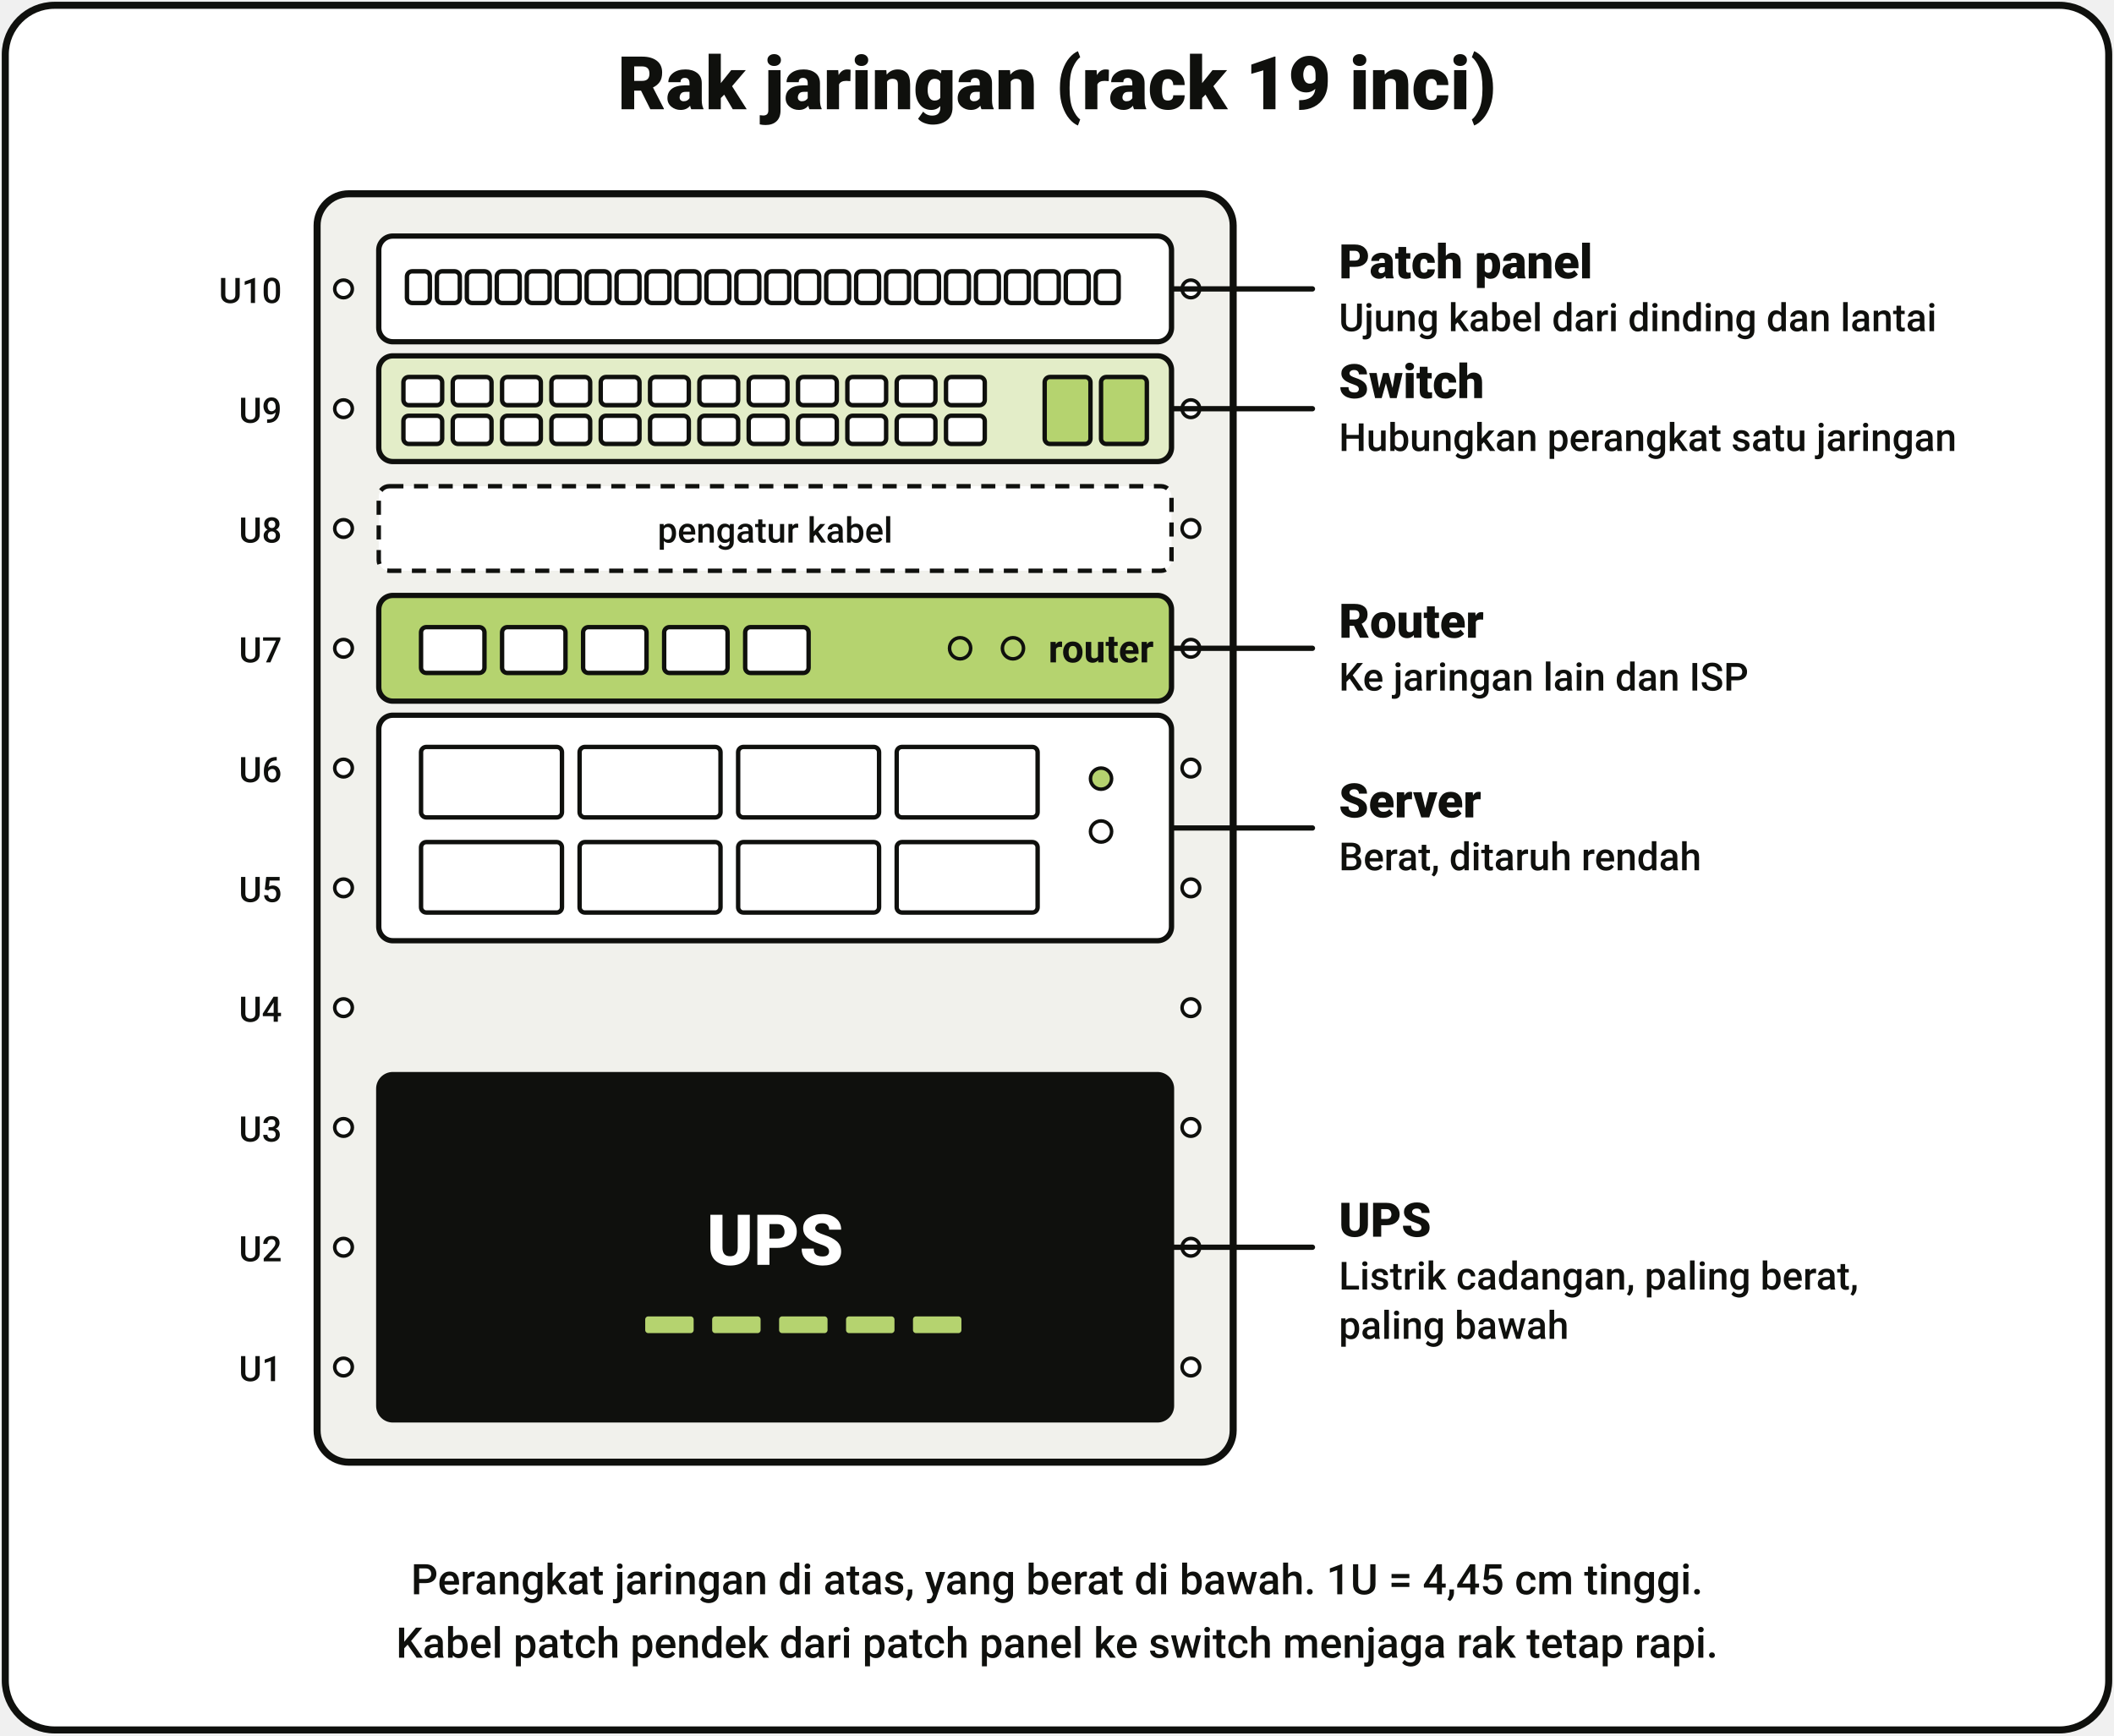
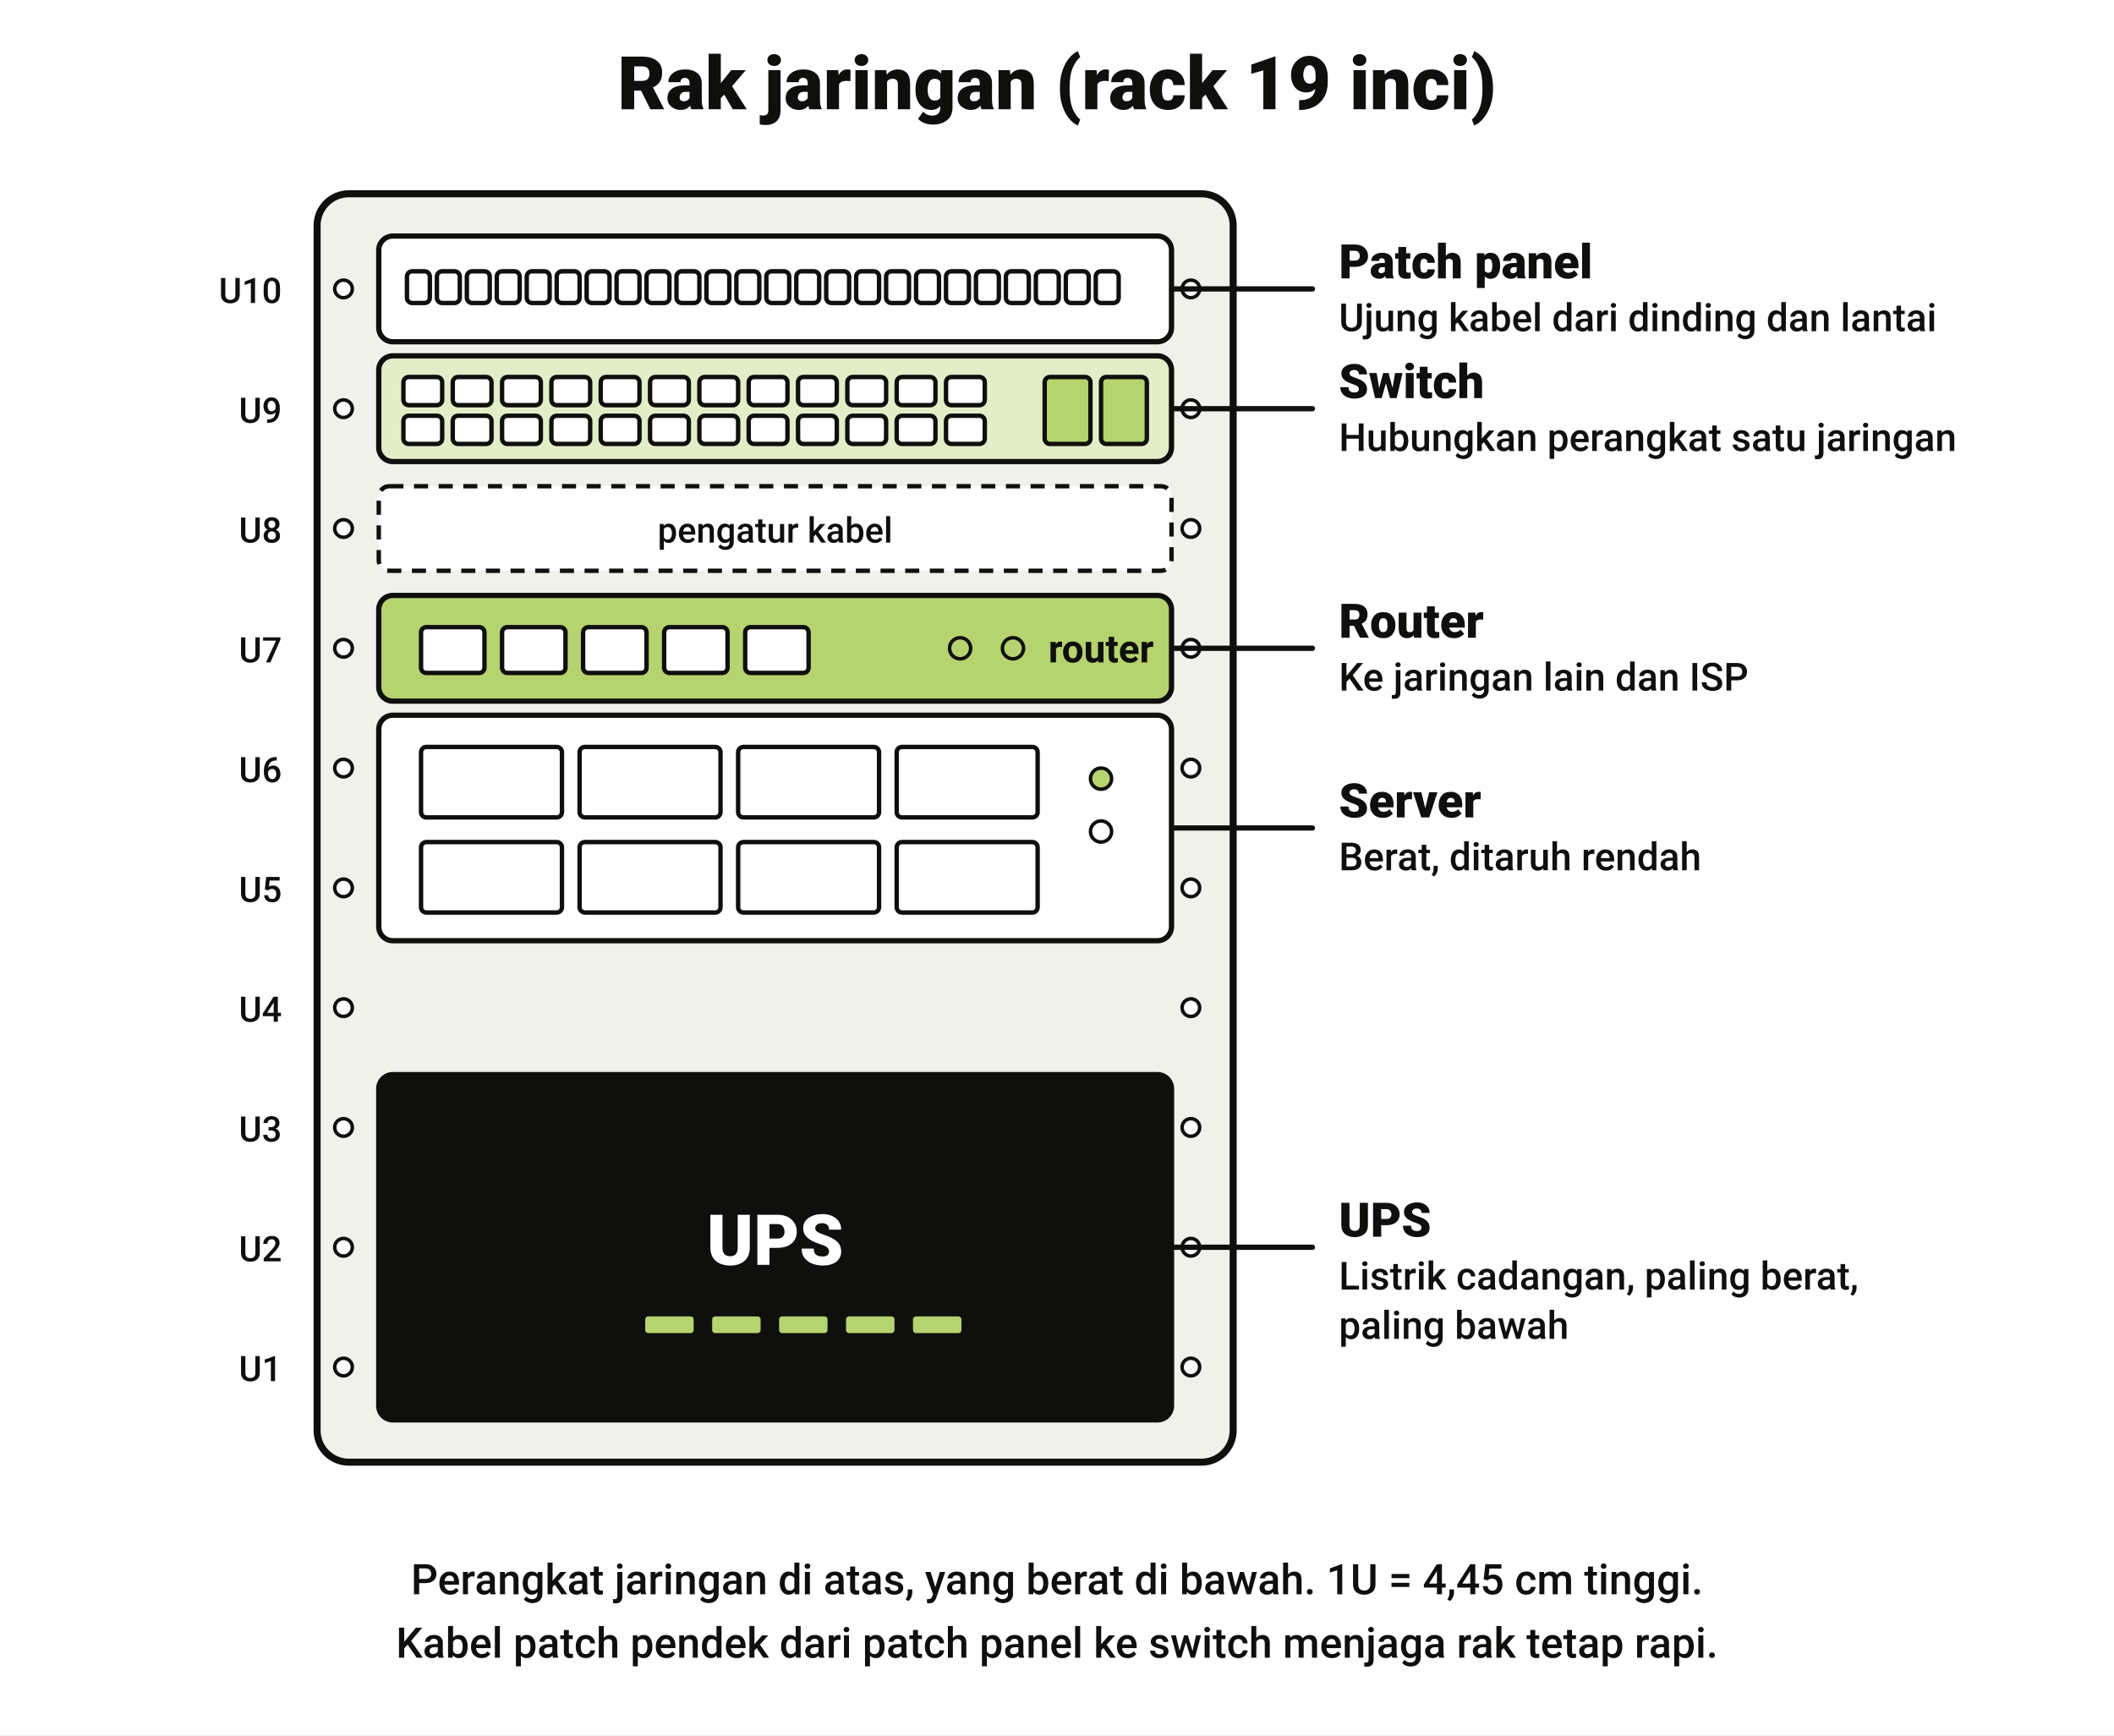
<svg xmlns="http://www.w3.org/2000/svg" viewBox="0 0 1200 985" width="1200" height="985" role="img" aria-labelledby="t" font-family="system-ui, 'Segoe UI', Roboto, sans-serif">
  <defs />
-   <rect x="3" y="3" width="1194" height="979" rx="28" fill="#ffffff" stroke="#0f100d" stroke-width="4" />
+   <rect width="1200" height="985" fill="#ffffff" />
  <text x="600" y="62" font-size="42" font-weight="800" text-anchor="middle" fill="#0f100d">Rak jaringan (rack 19 inci)</text>
  <rect x="180" y="110" width="520" height="720" rx="18" fill="#f1f1ec" stroke="#0f100d" stroke-width="4" />
  <text x="160" y="784" font-size="20" font-weight="500" text-anchor="end" fill="#0f100d">U1</text>
  <text x="160" y="716" font-size="20" font-weight="500" text-anchor="end" fill="#0f100d">U2</text>
  <text x="160" y="648" font-size="20" font-weight="500" text-anchor="end" fill="#0f100d">U3</text>
  <text x="160" y="580" font-size="20" font-weight="500" text-anchor="end" fill="#0f100d">U4</text>
  <text x="160" y="512" font-size="20" font-weight="500" text-anchor="end" fill="#0f100d">U5</text>
  <text x="160" y="444" font-size="20" font-weight="500" text-anchor="end" fill="#0f100d">U6</text>
  <text x="160" y="376" font-size="20" font-weight="500" text-anchor="end" fill="#0f100d">U7</text>
  <text x="160" y="308" font-size="20" font-weight="500" text-anchor="end" fill="#0f100d">U8</text>
  <text x="160" y="240" font-size="20" font-weight="500" text-anchor="end" fill="#0f100d">U9</text>
  <text x="160" y="172" font-size="20" font-weight="500" text-anchor="end" fill="#0f100d">U10</text>
  <circle cx="195" cy="164" r="5" fill="#ffffff" stroke="#0f100d" stroke-width="2" />
  <circle cx="195" cy="232" r="5" fill="#ffffff" stroke="#0f100d" stroke-width="2" />
  <circle cx="195" cy="300" r="5" fill="#ffffff" stroke="#0f100d" stroke-width="2" />
  <circle cx="195" cy="368" r="5" fill="#ffffff" stroke="#0f100d" stroke-width="2" />
  <circle cx="195" cy="436" r="5" fill="#ffffff" stroke="#0f100d" stroke-width="2" />
  <circle cx="195" cy="504" r="5" fill="#ffffff" stroke="#0f100d" stroke-width="2" />
  <circle cx="195" cy="572" r="5" fill="#ffffff" stroke="#0f100d" stroke-width="2" />
  <circle cx="195" cy="640" r="5" fill="#ffffff" stroke="#0f100d" stroke-width="2" />
  <circle cx="195" cy="708" r="5" fill="#ffffff" stroke="#0f100d" stroke-width="2" />
  <circle cx="195" cy="776" r="5" fill="#ffffff" stroke="#0f100d" stroke-width="2" />
  <circle cx="676" cy="164" r="5" fill="#ffffff" stroke="#0f100d" stroke-width="2" />
  <circle cx="676" cy="232" r="5" fill="#ffffff" stroke="#0f100d" stroke-width="2" />
  <circle cx="676" cy="300" r="5" fill="#ffffff" stroke="#0f100d" stroke-width="2" />
  <circle cx="676" cy="368" r="5" fill="#ffffff" stroke="#0f100d" stroke-width="2" />
  <circle cx="676" cy="436" r="5" fill="#ffffff" stroke="#0f100d" stroke-width="2" />
  <circle cx="676" cy="504" r="5" fill="#ffffff" stroke="#0f100d" stroke-width="2" />
  <circle cx="676" cy="572" r="5" fill="#ffffff" stroke="#0f100d" stroke-width="2" />
  <circle cx="676" cy="640" r="5" fill="#ffffff" stroke="#0f100d" stroke-width="2" />
  <circle cx="676" cy="708" r="5" fill="#ffffff" stroke="#0f100d" stroke-width="2" />
  <circle cx="676" cy="776" r="5" fill="#ffffff" stroke="#0f100d" stroke-width="2" />
  <rect x="215" y="134" width="450" height="60" rx="8" fill="#ffffff" stroke="#0f100d" stroke-width="3" />
  <rect x="231" y="154" width="13" height="18" rx="3" fill="#ffffff" stroke="#0f100d" stroke-width="2.5" />
  <rect x="248" y="154" width="13" height="18" rx="3" fill="#ffffff" stroke="#0f100d" stroke-width="2.5" />
  <rect x="265" y="154" width="13" height="18" rx="3" fill="#ffffff" stroke="#0f100d" stroke-width="2.5" />
  <rect x="282" y="154" width="13" height="18" rx="3" fill="#ffffff" stroke="#0f100d" stroke-width="2.5" />
  <rect x="299" y="154" width="13" height="18" rx="3" fill="#ffffff" stroke="#0f100d" stroke-width="2.5" />
  <rect x="316" y="154" width="13" height="18" rx="3" fill="#ffffff" stroke="#0f100d" stroke-width="2.5" />
  <rect x="333" y="154" width="13" height="18" rx="3" fill="#ffffff" stroke="#0f100d" stroke-width="2.5" />
  <rect x="350" y="154" width="13" height="18" rx="3" fill="#ffffff" stroke="#0f100d" stroke-width="2.5" />
  <rect x="367" y="154" width="13" height="18" rx="3" fill="#ffffff" stroke="#0f100d" stroke-width="2.5" />
  <rect x="384" y="154" width="13" height="18" rx="3" fill="#ffffff" stroke="#0f100d" stroke-width="2.5" />
  <rect x="401" y="154" width="13" height="18" rx="3" fill="#ffffff" stroke="#0f100d" stroke-width="2.5" />
  <rect x="418" y="154" width="13" height="18" rx="3" fill="#ffffff" stroke="#0f100d" stroke-width="2.5" />
  <rect x="435" y="154" width="13" height="18" rx="3" fill="#ffffff" stroke="#0f100d" stroke-width="2.5" />
  <rect x="452" y="154" width="13" height="18" rx="3" fill="#ffffff" stroke="#0f100d" stroke-width="2.5" />
  <rect x="469" y="154" width="13" height="18" rx="3" fill="#ffffff" stroke="#0f100d" stroke-width="2.5" />
  <rect x="486" y="154" width="13" height="18" rx="3" fill="#ffffff" stroke="#0f100d" stroke-width="2.5" />
  <rect x="503" y="154" width="13" height="18" rx="3" fill="#ffffff" stroke="#0f100d" stroke-width="2.5" />
  <rect x="520" y="154" width="13" height="18" rx="3" fill="#ffffff" stroke="#0f100d" stroke-width="2.5" />
  <rect x="537" y="154" width="13" height="18" rx="3" fill="#ffffff" stroke="#0f100d" stroke-width="2.5" />
  <rect x="554" y="154" width="13" height="18" rx="3" fill="#ffffff" stroke="#0f100d" stroke-width="2.5" />
  <rect x="571" y="154" width="13" height="18" rx="3" fill="#ffffff" stroke="#0f100d" stroke-width="2.5" />
  <rect x="588" y="154" width="13" height="18" rx="3" fill="#ffffff" stroke="#0f100d" stroke-width="2.5" />
  <rect x="605" y="154" width="13" height="18" rx="3" fill="#ffffff" stroke="#0f100d" stroke-width="2.5" />
  <rect x="622" y="154" width="13" height="18" rx="3" fill="#ffffff" stroke="#0f100d" stroke-width="2.5" />
  <rect x="215" y="202" width="450" height="60" rx="8" fill="#e3edc8" stroke="#0f100d" stroke-width="3" />
  <rect x="229" y="214" width="22" height="16" rx="3" fill="#ffffff" stroke="#0f100d" stroke-width="2.5" />
  <rect x="257" y="214" width="22" height="16" rx="3" fill="#ffffff" stroke="#0f100d" stroke-width="2.5" />
  <rect x="285" y="214" width="22" height="16" rx="3" fill="#ffffff" stroke="#0f100d" stroke-width="2.5" />
  <rect x="313" y="214" width="22" height="16" rx="3" fill="#ffffff" stroke="#0f100d" stroke-width="2.5" />
  <rect x="341" y="214" width="22" height="16" rx="3" fill="#ffffff" stroke="#0f100d" stroke-width="2.5" />
  <rect x="369" y="214" width="22" height="16" rx="3" fill="#ffffff" stroke="#0f100d" stroke-width="2.5" />
  <rect x="397" y="214" width="22" height="16" rx="3" fill="#ffffff" stroke="#0f100d" stroke-width="2.5" />
  <rect x="425" y="214" width="22" height="16" rx="3" fill="#ffffff" stroke="#0f100d" stroke-width="2.5" />
  <rect x="453" y="214" width="22" height="16" rx="3" fill="#ffffff" stroke="#0f100d" stroke-width="2.5" />
  <rect x="481" y="214" width="22" height="16" rx="3" fill="#ffffff" stroke="#0f100d" stroke-width="2.5" />
  <rect x="509" y="214" width="22" height="16" rx="3" fill="#ffffff" stroke="#0f100d" stroke-width="2.5" />
  <rect x="537" y="214" width="22" height="16" rx="3" fill="#ffffff" stroke="#0f100d" stroke-width="2.5" />
  <rect x="229" y="236" width="22" height="16" rx="3" fill="#ffffff" stroke="#0f100d" stroke-width="2.5" />
  <rect x="257" y="236" width="22" height="16" rx="3" fill="#ffffff" stroke="#0f100d" stroke-width="2.5" />
  <rect x="285" y="236" width="22" height="16" rx="3" fill="#ffffff" stroke="#0f100d" stroke-width="2.5" />
  <rect x="313" y="236" width="22" height="16" rx="3" fill="#ffffff" stroke="#0f100d" stroke-width="2.5" />
  <rect x="341" y="236" width="22" height="16" rx="3" fill="#ffffff" stroke="#0f100d" stroke-width="2.5" />
  <rect x="369" y="236" width="22" height="16" rx="3" fill="#ffffff" stroke="#0f100d" stroke-width="2.5" />
  <rect x="397" y="236" width="22" height="16" rx="3" fill="#ffffff" stroke="#0f100d" stroke-width="2.5" />
  <rect x="425" y="236" width="22" height="16" rx="3" fill="#ffffff" stroke="#0f100d" stroke-width="2.5" />
  <rect x="453" y="236" width="22" height="16" rx="3" fill="#ffffff" stroke="#0f100d" stroke-width="2.5" />
  <rect x="481" y="236" width="22" height="16" rx="3" fill="#ffffff" stroke="#0f100d" stroke-width="2.5" />
  <rect x="509" y="236" width="22" height="16" rx="3" fill="#ffffff" stroke="#0f100d" stroke-width="2.5" />
  <rect x="537" y="236" width="22" height="16" rx="3" fill="#ffffff" stroke="#0f100d" stroke-width="2.5" />
  <rect x="593" y="214" width="26" height="38" rx="3" fill="#b5d36f" stroke="#0f100d" stroke-width="2.5" />
  <rect x="625" y="214" width="26" height="38" rx="3" fill="#b5d36f" stroke="#0f100d" stroke-width="2.5" />
  <rect x="215" y="276" width="450" height="48" rx="6" fill="#ffffff" stroke="#0f100d" stroke-width="2.5" stroke-dasharray="8 6" />
  <text x="440" y="308" font-size="20" font-weight="500" text-anchor="middle" fill="#0f100d">pengatur kabel</text>
  <rect x="215" y="338" width="450" height="60" rx="8" fill="#b5d36f" stroke="#0f100d" stroke-width="3" />
  <rect x="239" y="356" width="36" height="26" rx="3" fill="#ffffff" stroke="#0f100d" stroke-width="2.5" />
  <rect x="285" y="356" width="36" height="26" rx="3" fill="#ffffff" stroke="#0f100d" stroke-width="2.5" />
  <rect x="331" y="356" width="36" height="26" rx="3" fill="#ffffff" stroke="#0f100d" stroke-width="2.5" />
  <rect x="377" y="356" width="36" height="26" rx="3" fill="#ffffff" stroke="#0f100d" stroke-width="2.5" />
  <rect x="423" y="356" width="36" height="26" rx="3" fill="#ffffff" stroke="#0f100d" stroke-width="2.5" />
  <circle cx="545" cy="368" r="6" fill="#b5d36f" stroke="#0f100d" stroke-width="2" />
  <circle cx="575" cy="368" r="6" fill="#b5d36f" stroke="#0f100d" stroke-width="2" />
  <text x="625" y="376" font-size="22" font-weight="600" text-anchor="middle" fill="#0f100d">router</text>
  <rect x="215" y="406" width="450" height="128" rx="8" fill="#ffffff" stroke="#0f100d" stroke-width="3" />
  <rect x="239" y="424" width="80" height="40" rx="3" fill="#ffffff" stroke="#0f100d" stroke-width="2.5" />
  <rect x="329" y="424" width="80" height="40" rx="3" fill="#ffffff" stroke="#0f100d" stroke-width="2.5" />
  <rect x="419" y="424" width="80" height="40" rx="3" fill="#ffffff" stroke="#0f100d" stroke-width="2.5" />
  <rect x="509" y="424" width="80" height="40" rx="3" fill="#ffffff" stroke="#0f100d" stroke-width="2.5" />
  <rect x="239" y="478" width="80" height="40" rx="3" fill="#ffffff" stroke="#0f100d" stroke-width="2.5" />
  <rect x="329" y="478" width="80" height="40" rx="3" fill="#ffffff" stroke="#0f100d" stroke-width="2.5" />
  <rect x="419" y="478" width="80" height="40" rx="3" fill="#ffffff" stroke="#0f100d" stroke-width="2.5" />
  <rect x="509" y="478" width="80" height="40" rx="3" fill="#ffffff" stroke="#0f100d" stroke-width="2.5" />
  <circle cx="625" cy="442" r="6" fill="#b5d36f" stroke="#0f100d" stroke-width="2" />
  <circle cx="625" cy="472" r="6" fill="#ffffff" stroke="#0f100d" stroke-width="2" />
  <rect x="215" y="610" width="450" height="196" rx="8" fill="#0f100d" stroke="#0f100d" stroke-width="3" />
  <text x="440" y="718" font-size="40" font-weight="800" text-anchor="middle" fill="#ffffff">UPS</text>
  <rect x="365" y="746" width="30" height="12" rx="3" fill="#b5d36f" stroke="#0f100d" stroke-width="2.5" />
  <rect x="403" y="746" width="30" height="12" rx="3" fill="#b5d36f" stroke="#0f100d" stroke-width="2.5" />
  <rect x="441" y="746" width="30" height="12" rx="3" fill="#b5d36f" stroke="#0f100d" stroke-width="2.5" />
  <rect x="479" y="746" width="30" height="12" rx="3" fill="#b5d36f" stroke="#0f100d" stroke-width="2.5" />
  <rect x="517" y="746" width="30" height="12" rx="3" fill="#b5d36f" stroke="#0f100d" stroke-width="2.5" />
  <line x1="666" y1="164" x2="745" y2="164" stroke="#0f100d" stroke-width="3" stroke-linecap="round" />
  <text x="760" y="158" font-size="27" font-weight="800" text-anchor="start" fill="#0f100d">Patch panel</text>
  <text x="760" y="188" font-size="22" font-weight="500" text-anchor="start" fill="#0f100d">Ujung kabel dari dinding dan lantai</text>
  <line x1="666" y1="232" x2="745" y2="232" stroke="#0f100d" stroke-width="3" stroke-linecap="round" />
  <text x="760" y="226" font-size="27" font-weight="800" text-anchor="start" fill="#0f100d">Switch</text>
  <text x="760" y="256" font-size="22" font-weight="500" text-anchor="start" fill="#0f100d">Hubungkan perangkat satu jaringan</text>
  <line x1="666" y1="368" x2="745" y2="368" stroke="#0f100d" stroke-width="3" stroke-linecap="round" />
  <text x="760" y="362" font-size="27" font-weight="800" text-anchor="start" fill="#0f100d">Router</text>
  <text x="760" y="392" font-size="22" font-weight="500" text-anchor="start" fill="#0f100d">Ke jaringan lain dan ISP</text>
  <line x1="666" y1="470" x2="745" y2="470" stroke="#0f100d" stroke-width="3" stroke-linecap="round" />
  <text x="760" y="464" font-size="27" font-weight="800" text-anchor="start" fill="#0f100d">Server</text>
  <text x="760" y="494" font-size="22" font-weight="500" text-anchor="start" fill="#0f100d">Berat, ditaruh rendah</text>
  <line x1="666" y1="708" x2="745" y2="708" stroke="#0f100d" stroke-width="3" stroke-linecap="round" />
  <text x="760" y="702" font-size="27" font-weight="800" text-anchor="start" fill="#0f100d">UPS</text>
  <text x="760" y="732" font-size="22" font-weight="500" text-anchor="start" fill="#0f100d">Listrik cadangan, paling berat,</text>
  <text x="760" y="760" font-size="22" font-weight="500" text-anchor="start" fill="#0f100d">paling bawah</text>
  <text x="600" y="905" font-size="24" font-weight="500" text-anchor="middle" fill="#0f100d">Perangkat jaringan di atas, yang berat di bawah. 1U = 4,45 cm tinggi.</text>
  <text x="600" y="941" font-size="24" font-weight="500" text-anchor="middle" fill="#0f100d">Kabel patch pendek dari patch panel ke switch menjaga rak tetap rapi.</text>
</svg>
